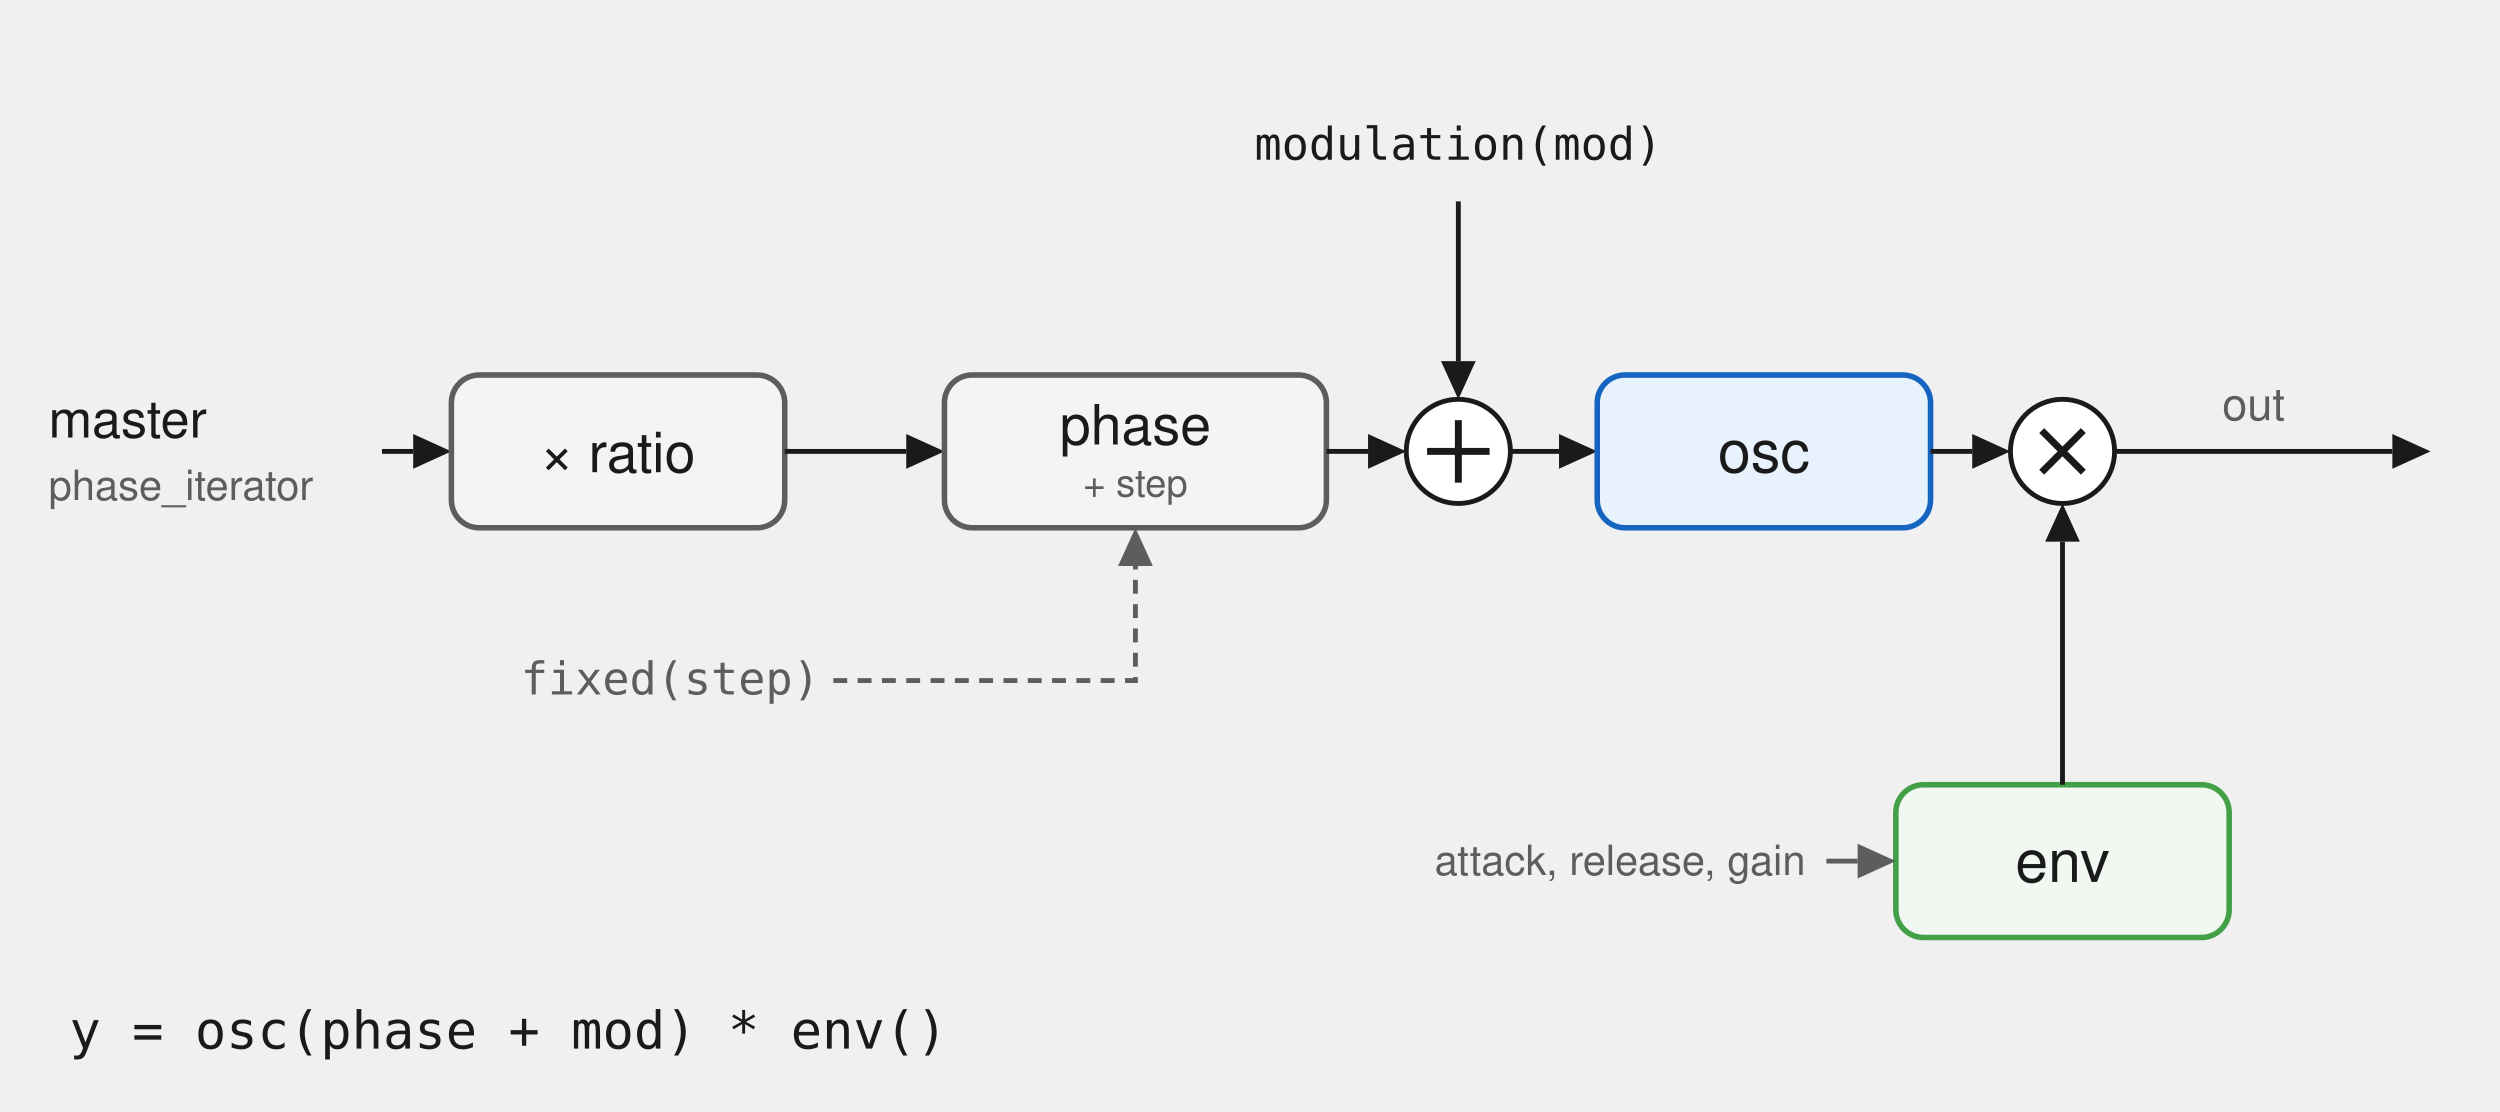
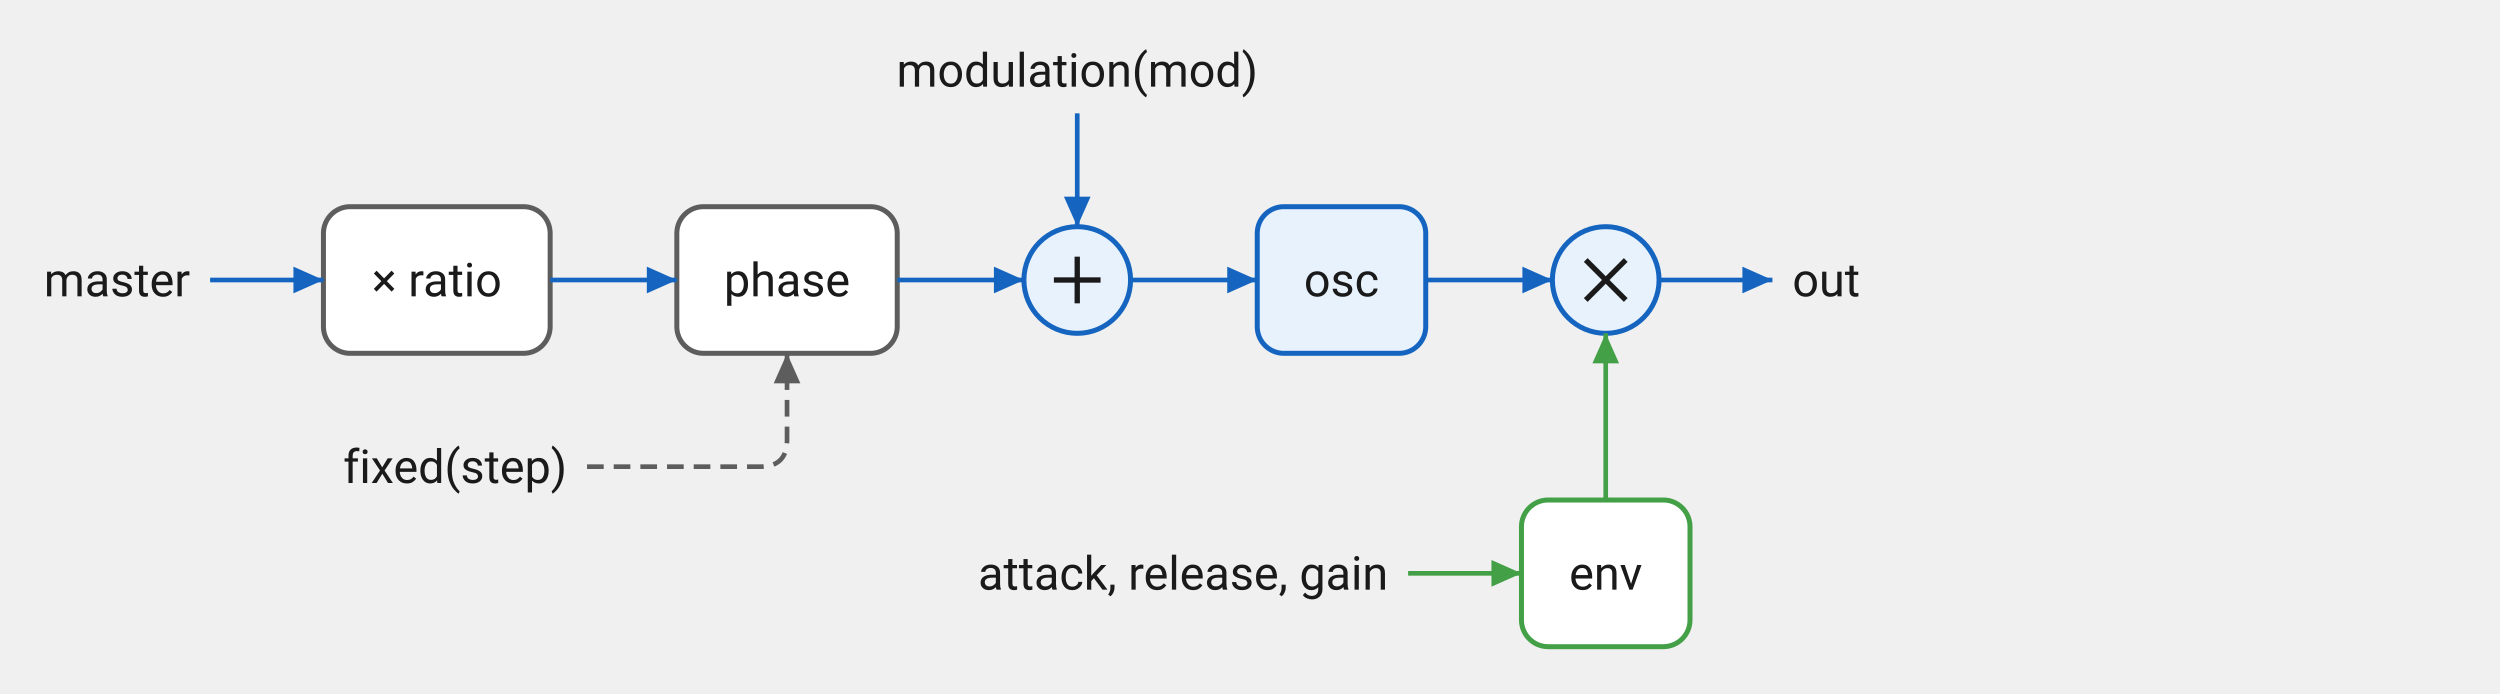
- <svg xmlns="http://www.w3.org/2000/svg" viewBox="0 0 720 320" width="720" height="320" font-family="Helvetica, Arial, sans-serif">
-   <text x="14" y="126" font-size="15" fill="#1a1a1a">master</text>
-   <text x="14" y="144" font-size="12" fill="#5d5d5d">phase_iterator</text>
-   <line x1="110" y1="130" x2="119" y2="130" stroke="#1a1a1a" stroke-width="1.4" />
-   <polygon points="130,130 119,125 119,135" fill="#1a1a1a" />
-   <rect x="130" y="108" width="96" height="44" rx="8" fill="#f4f4f4" stroke="#5d5d5d" stroke-width="1.6" />
-   <text x="178" y="136" text-anchor="middle" font-size="16" fill="#1a1a1a">× ratio</text>
-   <line x1="226" y1="130" x2="261" y2="130" stroke="#1a1a1a" stroke-width="1.4" />
-   <polygon points="272,130 261,125 261,135" fill="#1a1a1a" />
-   <rect x="272" y="108" width="110" height="44" rx="8" fill="#f4f4f4" stroke="#5d5d5d" stroke-width="1.6" />
-   <text x="327" y="128" text-anchor="middle" font-size="16" fill="#1a1a1a">phase</text>
-   <text x="327" y="143" text-anchor="middle" font-size="11" fill="#5d5d5d">+ step</text>
-   <text x="150" y="200" font-size="13" font-family="Menlo, Consolas, monospace" fill="#5d5d5d">fixed(step)</text>
-   <path d="M 240 196 H 327 V 162" fill="none" stroke="#5d5d5d" stroke-width="1.4" stroke-dasharray="4 3" />
-   <polygon points="327,152 322,163 332,163" fill="#5d5d5d" />
-   <text x="420" y="46" text-anchor="middle" font-size="13" font-family="Menlo, Consolas, monospace" fill="#1a1a1a">modulation(mod)</text>
-   <line x1="420" y1="58" x2="420" y2="104" stroke="#1a1a1a" stroke-width="1.4" />
-   <polygon points="420,115 415,104 425,104" fill="#1a1a1a" />
-   <line x1="382" y1="130" x2="394" y2="130" stroke="#1a1a1a" stroke-width="1.4" />
-   <polygon points="405,130 394,125 394,135" fill="#1a1a1a" />
-   <circle cx="420" cy="130" r="15" fill="#ffffff" stroke="#1a1a1a" stroke-width="1.4" />
-   <line x1="411" y1="130" x2="429" y2="130" stroke="#1a1a1a" stroke-width="2" />
-   <line x1="420" y1="121" x2="420" y2="139" stroke="#1a1a1a" stroke-width="2" />
-   <line x1="435" y1="130" x2="449" y2="130" stroke="#1a1a1a" stroke-width="1.4" />
-   <polygon points="460,130 449,125 449,135" fill="#1a1a1a" />
-   <rect x="460" y="108" width="96" height="44" rx="8" fill="#e8f2fd" stroke="#1565c0" stroke-width="1.6" />
-   <text x="508" y="136" text-anchor="middle" font-size="17" fill="#1a1a1a">osc</text>
-   <line x1="556" y1="130" x2="568" y2="130" stroke="#1a1a1a" stroke-width="1.4" />
-   <polygon points="579,130 568,125 568,135" fill="#1a1a1a" />
-   <circle cx="594" cy="130" r="15" fill="#ffffff" stroke="#1a1a1a" stroke-width="1.4" />
-   <line x1="588" y1="124" x2="600" y2="136" stroke="#1a1a1a" stroke-width="2" />
-   <line x1="600" y1="124" x2="588" y2="136" stroke="#1a1a1a" stroke-width="2" />
-   <text x="640" y="121" font-size="13" fill="#5d5d5d">out</text>
-   <line x1="609" y1="130" x2="689" y2="130" stroke="#1a1a1a" stroke-width="1.4" />
-   <polygon points="700,130 689,125 689,135" fill="#1a1a1a" />
-   <rect x="546" y="226" width="96" height="44" rx="8" fill="#f1f8f2" stroke="#43a047" stroke-width="1.6" />
-   <text x="594" y="254" text-anchor="middle" font-size="17" fill="#1a1a1a">env</text>
-   <line x1="594" y1="226" x2="594" y2="156" stroke="#1a1a1a" stroke-width="1.4" />
-   <polygon points="594,145 589,156 599,156" fill="#1a1a1a" />
-   <text x="520" y="252" text-anchor="end" font-size="12" fill="#5d5d5d">attack, release, gain</text>
-   <line x1="526" y1="248" x2="535" y2="248" stroke="#5d5d5d" stroke-width="1.4" />
-   <polygon points="546,248 535,243 535,253" fill="#5d5d5d" />
-   <text x="20" y="302" font-size="15" font-family="Menlo, Consolas, monospace" fill="#1a1a1a">y = osc(phase + mod) * env()</text>
+ <svg xmlns="http://www.w3.org/2000/svg" width="750" height="208" viewBox="0 0 750 208" font-family="-apple-system, BlinkMacSystemFont, &quot;Segoe UI&quot;, Roboto, Helvetica, Arial, sans-serif, &quot;Apple Color Emoji&quot;, &quot;Segoe UI Emoji&quot;, &quot;Segoe UI Symbol&quot;" font-size="14">
+   <rect x="97.031" y="62" width="68.016" height="44" rx="8" fill="#ffffff" stroke="#5d5d5d" stroke-width="1.5" />
+   <text x="131.039" y="88.9" text-anchor="middle" fill="#1a1a1a">× ratio</text>
+   <rect x="203.047" y="62" width="66.125" height="44" rx="8" fill="#ffffff" stroke="#5d5d5d" stroke-width="1.5" />
+   <text x="236.109" y="88.9" text-anchor="middle" fill="#1a1a1a">phase</text>
+   <circle cx="323.172" cy="84" r="16" fill="#e8f2fd" stroke="#1565c0" stroke-width="1.5" />
+   <line x1="316.172" y1="84" x2="330.172" y2="84" stroke="#1a1a1a" stroke-width="1.6" />
+   <line x1="323.172" y1="77" x2="323.172" y2="91" stroke="#1a1a1a" stroke-width="1.6" />
+   <rect x="377.172" y="62" width="50.547" height="44" rx="8" fill="#e8f2fd" stroke="#1565c0" stroke-width="1.5" />
+   <text x="402.445" y="88.9" text-anchor="middle" fill="#1a1a1a">osc</text>
+   <circle cx="481.719" cy="84" r="16" fill="#e8f2fd" stroke="#1565c0" stroke-width="1.5" />
+   <line x1="475.719" y1="78" x2="487.719" y2="90" stroke="#1a1a1a" stroke-width="1.6" />
+   <line x1="487.719" y1="78" x2="475.719" y2="90" stroke="#1a1a1a" stroke-width="1.6" />
+   <rect x="456.438" y="150" width="50.562" height="44" rx="8" fill="#ffffff" stroke="#43a047" stroke-width="1.5" />
+   <text x="481.719" y="176.9" text-anchor="middle" fill="#1a1a1a">env</text>
+   <line x1="63.031" y1="84" x2="97.031" y2="84" stroke="#1565c0" stroke-width="1.4" />
+   <line x1="165.047" y1="84" x2="203.047" y2="84" stroke="#1565c0" stroke-width="1.4" />
+   <line x1="269.172" y1="84" x2="307.172" y2="84" stroke="#1565c0" stroke-width="1.4" />
+   <line x1="339.172" y1="84" x2="377.172" y2="84" stroke="#1565c0" stroke-width="1.4" />
+   <line x1="427.719" y1="84" x2="465.719" y2="84" stroke="#1565c0" stroke-width="1.4" />
+   <line x1="497.719" y1="84" x2="531.719" y2="84" stroke="#1565c0" stroke-width="1.4" />
+   <line x1="323.172" y1="34" x2="323.172" y2="68" stroke="#1565c0" stroke-width="1.4" />
+   <path d="M 176.11 140 L 228.11 140 Q 236.11 140 236.11 132 L 236.11 106" fill="none" stroke="#5d5d5d" stroke-width="1.4" stroke-dasharray="5,3" />
+   <line x1="481.719" y1="150" x2="481.719" y2="100" stroke="#43a047" stroke-width="1.4" />
+   <line x1="422.438" y1="172" x2="456.438" y2="172" stroke="#43a047" stroke-width="1.4" />
+   <text x="57.031" y="88.9" text-anchor="end" fill="#1a1a1a">master</text>
+   <text x="537.719" y="88.9" fill="#1a1a1a">out</text>
+   <text x="323.172" y="26" text-anchor="middle" fill="#1a1a1a">modulation(mod)</text>
+   <text x="170.109" y="144.9" text-anchor="end" fill="#1a1a1a">fixed(step)</text>
+   <text x="416.438" y="176.9" text-anchor="end" fill="#1a1a1a">attack, release, gain</text>
+   <polygon points="97.031,84 88.031,88 88.031,80" fill="#1565c0" />
+   <polygon points="203.047,84 194.047,88 194.047,80" fill="#1565c0" />
+   <polygon points="307.172,84 298.172,88 298.172,80" fill="#1565c0" />
+   <polygon points="377.172,84 368.172,88 368.172,80" fill="#1565c0" />
+   <polygon points="465.719,84 456.719,88 456.719,80" fill="#1565c0" />
+   <polygon points="531.719,84 522.719,88 522.719,80" fill="#1565c0" />
+   <polygon points="323.172,68 319.172,59 327.172,59" fill="#1565c0" />
+   <polygon points="236.109,106 240.109,115 232.109,115" fill="#5d5d5d" />
+   <polygon points="481.719,100 485.719,109 477.719,109" fill="#43a047" />
+   <polygon points="456.438,172 447.438,176 447.438,168" fill="#43a047" />
</svg>
